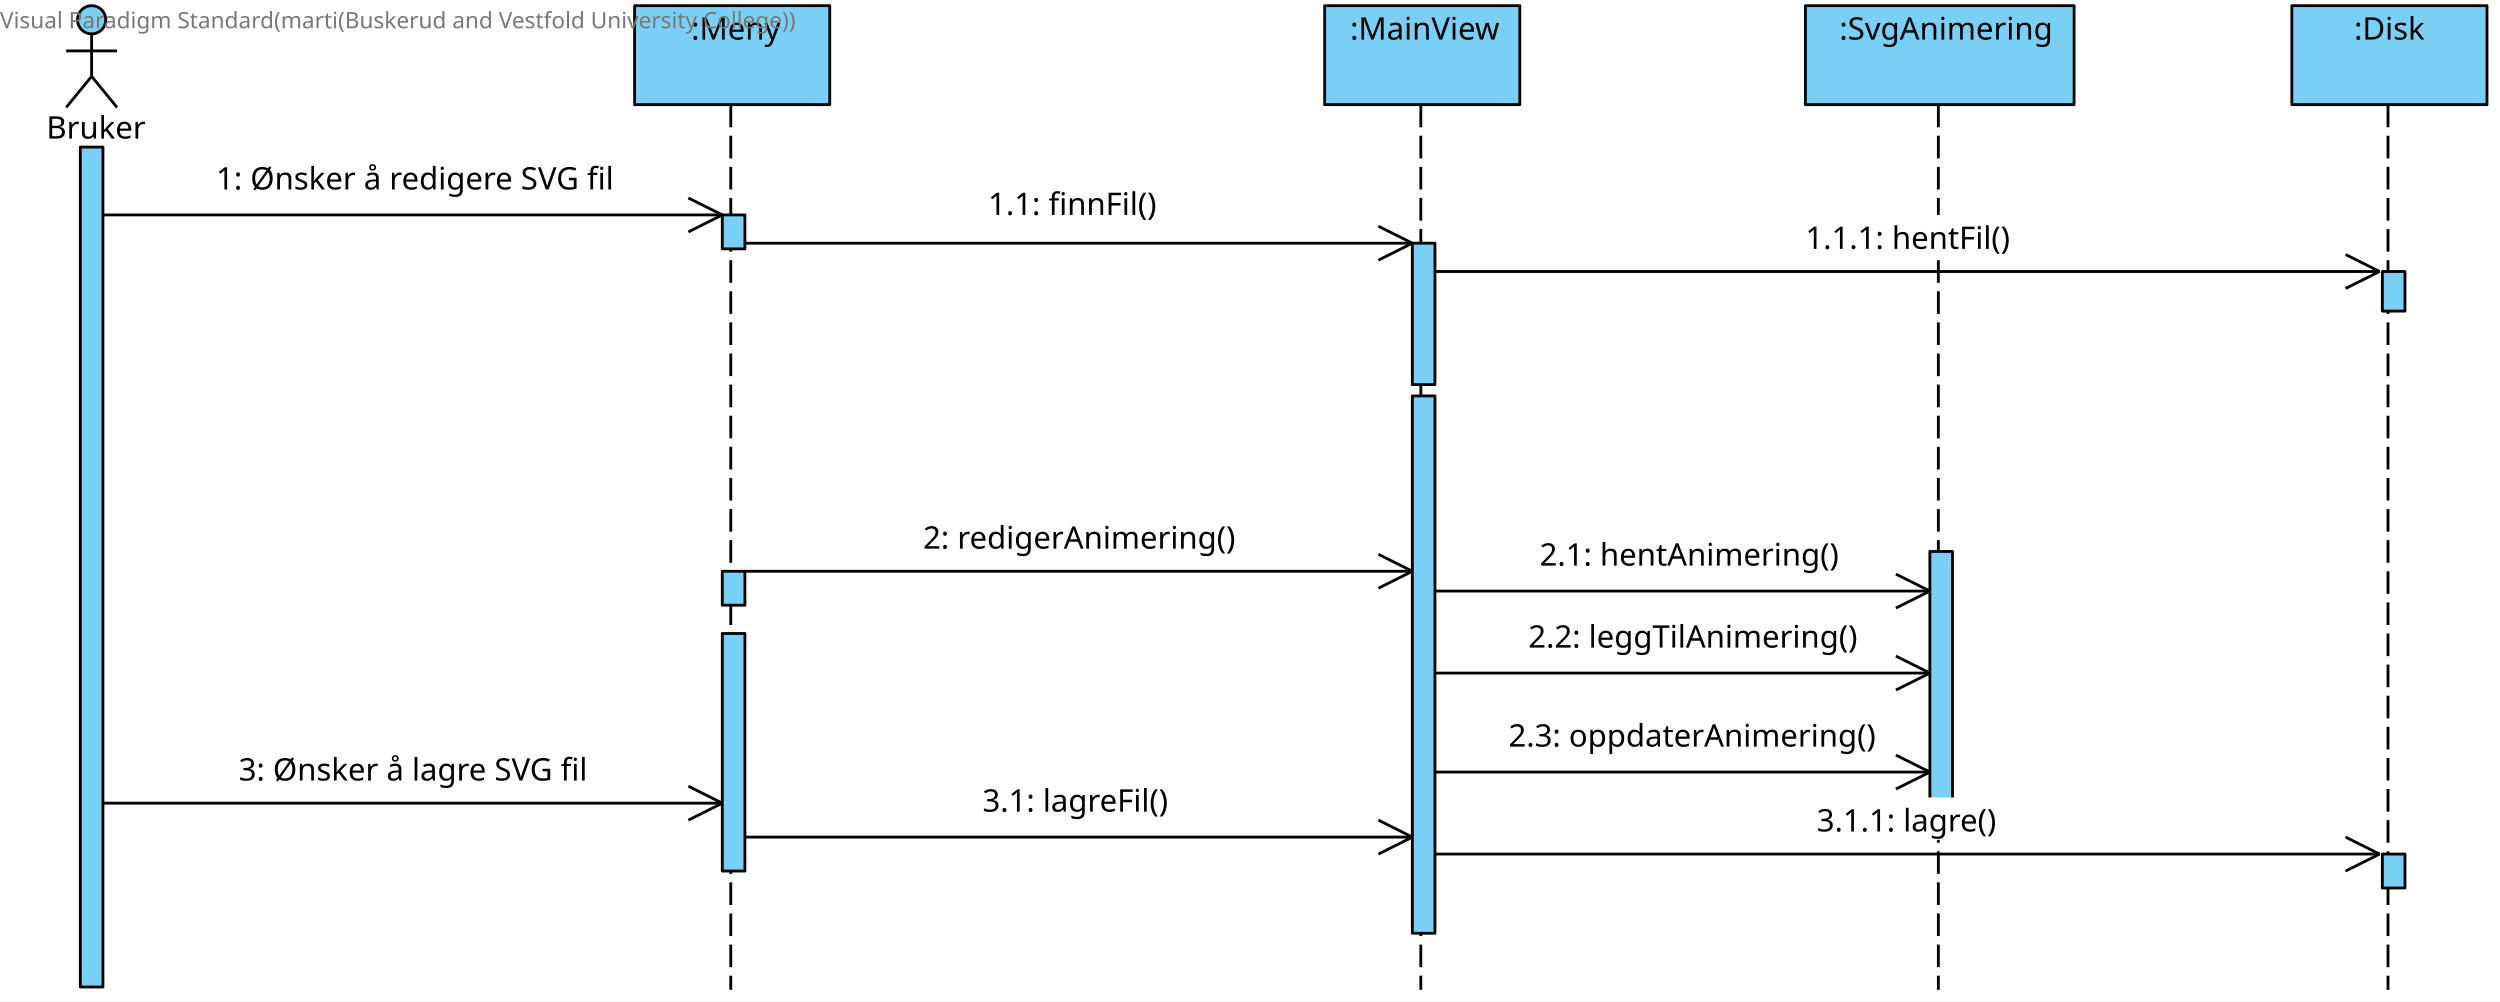
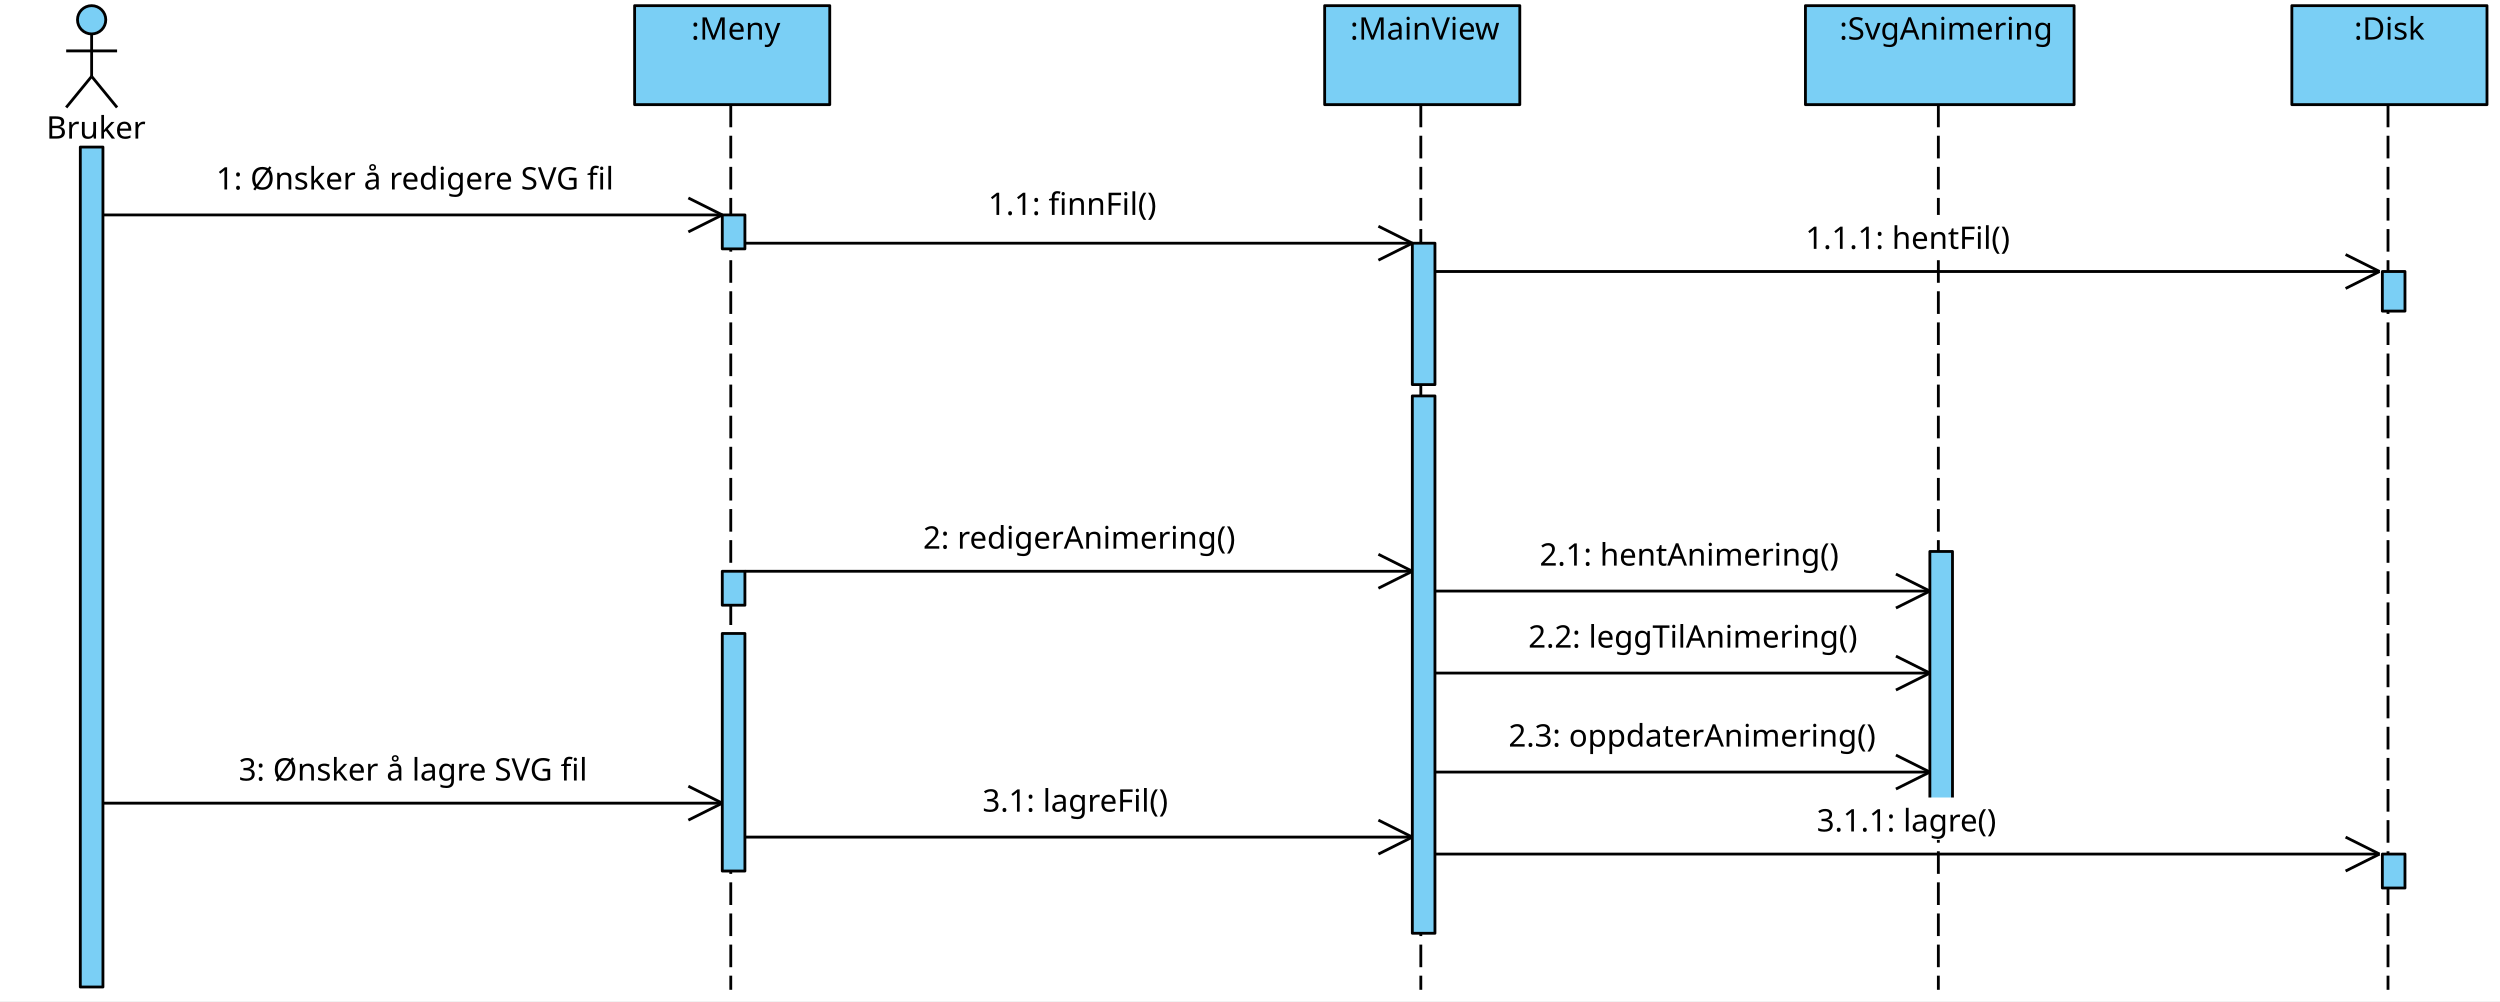
<svg xmlns="http://www.w3.org/2000/svg" fill-opacity="0" color-rendering="auto" color-interpolation="auto" text-rendering="auto" stroke="rgb(0,0,0)" stroke-linecap="square" width="884" stroke-miterlimit="10" shape-rendering="auto" stroke-opacity="0" fill="rgb(0,0,0)" stroke-dasharray="none" font-weight="normal" stroke-width="1" height="354" font-family="'Dialog'" font-style="normal" stroke-linejoin="miter" font-size="12" stroke-dashoffset="0" image-rendering="auto">
  <defs id="genericDefs" />
  <g>
    <defs id="defs1">
      <clipPath clipPathUnits="userSpaceOnUse" id="clipPath1">
        <path d="M-7 -7 L71 -7 L71 359 L-7 359 L-7 -7 Z" />
      </clipPath>
      <clipPath clipPathUnits="userSpaceOnUse" id="clipPath2">
        <path d="M-7 -7 L81 -7 L81 359 L-7 359 L-7 -7 Z" />
      </clipPath>
      <clipPath clipPathUnits="userSpaceOnUse" id="clipPath3">
        <path d="M-7 -7 L107 -7 L107 359 L-7 359 L-7 -7 Z" />
      </clipPath>
      <clipPath clipPathUnits="userSpaceOnUse" id="clipPath4">
        <path d="M-7 -7 L19 -7 L19 25 L-7 25 L-7 -7 Z" />
      </clipPath>
      <clipPath clipPathUnits="userSpaceOnUse" id="clipPath5">
        <path d="M-7 -7 L19 -7 L19 100 L-7 100 L-7 -7 Z" />
      </clipPath>
      <clipPath clipPathUnits="userSpaceOnUse" id="clipPath6">
        <path d="M-7 -7 L19 -7 L19 23 L-7 23 L-7 -7 Z" />
      </clipPath>
      <clipPath clipPathUnits="userSpaceOnUse" id="clipPath7">
        <path d="M-7 -7 L19 -7 L19 201 L-7 201 L-7 -7 Z" />
      </clipPath>
      <clipPath clipPathUnits="userSpaceOnUse" id="clipPath8">
        <path d="M-7 -7 L19 -7 L19 95 L-7 95 L-7 -7 Z" />
      </clipPath>
      <clipPath clipPathUnits="userSpaceOnUse" id="clipPath9">
        <path d="M-7 -7 L19 -7 L19 61 L-7 61 L-7 -7 Z" />
      </clipPath>
      <clipPath clipPathUnits="userSpaceOnUse" id="clipPath10">
        <path d="M-70 -15 L140 -15 L140 30 L-70 30 L-70 -15 Z" />
      </clipPath>
      <clipPath clipPathUnits="userSpaceOnUse" id="clipPath11">
        <path d="M-53 -15 L106 -15 L106 30 L-53 30 L-53 -15 Z" />
      </clipPath>
      <clipPath clipPathUnits="userSpaceOnUse" id="clipPath12">
        <path d="M-96 -15 L192 -15 L192 30 L-96 30 L-96 -15 Z" />
      </clipPath>
      <clipPath clipPathUnits="userSpaceOnUse" id="clipPath13">
        <path d="M-0 0 L320 0 L320 84 L-0 84 L-0 0 Z" />
      </clipPath>
      <clipPath clipPathUnits="userSpaceOnUse" id="clipPath14">
        <path d="M196 18 L196 34 L117 34 L117 18 ZM-0 0 L-0 9 L2 9 L2 24 L-0 24 L-0 84 L320 84 L320 0 Z" />
      </clipPath>
      <clipPath clipPathUnits="userSpaceOnUse" id="clipPath15">
        <path d="M-0 0 L418 0 L418 84 L-0 84 L-0 0 Z" />
      </clipPath>
      <clipPath clipPathUnits="userSpaceOnUse" id="clipPath16">
        <path d="M252 20 L252 35 L161 35 L161 20 ZM-0 0 L-0 84 L418 84 L418 0 Z" />
      </clipPath>
      <clipPath clipPathUnits="userSpaceOnUse" id="clipPath17">
        <path d="M218 20 L218 35 L94 35 L94 20 ZM-0 0 L-0 84 L320 84 L320 70 L307 70 L307 55 L320 55 L320 41 L311 41 L311 26 L320 26 L320 0 Z" />
      </clipPath>
      <clipPath clipPathUnits="userSpaceOnUse" id="clipPath18">
        <path d="M-0 0 L259 0 L259 84 L-0 84 L-0 0 Z" />
      </clipPath>
      <clipPath clipPathUnits="userSpaceOnUse" id="clipPath19">
        <path d="M187 19 L187 34 L67 34 L67 19 ZM194 48 L194 63 L63 63 L63 48 ZM-0 0 L-0 84 L56 84 L56 83 L199 83 L199 84 L259 84 L259 0 Z" />
      </clipPath>
      <clipPath clipPathUnits="userSpaceOnUse" id="clipPath20">
        <path d="M194 19 L194 34 L63 34 L63 19 ZM199 54 L199 69 L56 69 L56 54 ZM-0 0 L-0 84 L259 84 L259 0 L187 0 L187 5 L67 5 L67 0 Z" />
      </clipPath>
      <clipPath clipPathUnits="userSpaceOnUse" id="clipPath21">
        <path d="M199 19 L199 34 L56 34 L56 19 ZM249 49 L249 64 L166 64 L166 49 ZM-0 0 L-0 84 L259 84 L259 0 Z" />
      </clipPath>
      <clipPath clipPathUnits="userSpaceOnUse" id="clipPath22">
        <path d="M199 19 L199 34 L114 34 L114 19 ZM-0 0 L-0 84 L320 84 L320 11 L300 11 L300 0 Z" />
      </clipPath>
      <clipPath clipPathUnits="userSpaceOnUse" id="clipPath23">
        <path d="M249 20 L249 35 L166 35 L166 20 ZM-0 0 L-0 84 L418 84 L418 0 L199 0 L199 5 L56 5 L56 0 Z" />
      </clipPath>
      <clipPath clipPathUnits="userSpaceOnUse" id="clipPath24">
        <path d="M0 0 L303 0 L303 84 L0 84 L0 0 Z" />
      </clipPath>
      <clipPath clipPathUnits="userSpaceOnUse" id="clipPath25">
        <path d="M63 1 L63 16 L10 16 L10 1 ZM229 19 L229 34 L70 34 L70 19 ZM0 0 L0 84 L303 84 L303 0 Z" />
      </clipPath>
      <clipPath clipPathUnits="userSpaceOnUse" id="clipPath26">
        <path d="M221 20 L221 35 L78 35 L78 20 ZM0 0 L0 84 L303 84 L303 0 Z" />
      </clipPath>
      <clipPath clipPathUnits="userSpaceOnUse" id="clipPath27">
        <path d="M-143 -15 L286 -15 L286 30 L-143 30 L-143 -15 Z" />
      </clipPath>
      <clipPath clipPathUnits="userSpaceOnUse" id="clipPath28">
        <path d="M-159 -15 L318 -15 L318 30 L-159 30 L-159 -15 Z" />
      </clipPath>
      <clipPath clipPathUnits="userSpaceOnUse" id="clipPath29">
        <path d="M-83 -15 L166 -15 L166 30 L-83 30 L-83 -15 Z" />
      </clipPath>
      <clipPath clipPathUnits="userSpaceOnUse" id="clipPath30">
        <path d="M-85 -15 L170 -15 L170 30 L-85 30 L-85 -15 Z" />
      </clipPath>
      <clipPath clipPathUnits="userSpaceOnUse" id="clipPath31">
        <path d="M-131 -15 L262 -15 L262 30 L-131 30 L-131 -15 Z" />
      </clipPath>
      <clipPath clipPathUnits="userSpaceOnUse" id="clipPath32">
        <path d="M-120 -15 L240 -15 L240 30 L-120 30 L-120 -15 Z" />
      </clipPath>
      <clipPath clipPathUnits="userSpaceOnUse" id="clipPath33">
        <path d="M-124 -15 L248 -15 L248 30 L-124 30 L-124 -15 Z" />
      </clipPath>
      <clipPath clipPathUnits="userSpaceOnUse" id="clipPath34">
        <path d="M-91 -15 L182 -15 L182 30 L-91 30 L-91 -15 Z" />
      </clipPath>
      <clipPath clipPathUnits="userSpaceOnUse" id="clipPath35">
        <path d="M-79 -16 L158 -16 L158 32 L-79 32 L-79 -16 Z" />
      </clipPath>
    </defs>
    <g fill="white" text-rendering="geometricPrecision" fill-opacity="1" stroke-opacity="1" stroke="white">
      <rect x="0" width="884" height="354" y="0" stroke="none" />
    </g>
    <g font-size="11" transform="translate(2.4,2)" fill-opacity="1" fill="rgb(122,207,245)" text-rendering="geometricPrecision" image-rendering="optimizeQuality" font-family="sans-serif" stroke="rgb(122,207,245)" stroke-opacity="1">
      <circle r="5" clip-path="url(#clipPath1)" cx="30" cy="5" stroke="none" />
      <rect x="26" width="8" height="297" y="50" clip-path="url(#clipPath1)" stroke="none" />
    </g>
    <g stroke-linecap="butt" font-size="11" transform="translate(2.4,2)" fill-opacity="1" fill="black" text-rendering="geometricPrecision" image-rendering="optimizeQuality" font-family="sans-serif" stroke-linejoin="round" stroke="black" stroke-opacity="1" stroke-miterlimit="0">
      <circle fill="none" r="5" clip-path="url(#clipPath1)" cx="30" cy="5" />
      <rect fill="none" x="26" width="8" height="297" y="50" clip-path="url(#clipPath1)" />
      <line y2="25" fill="none" x1="30" clip-path="url(#clipPath1)" x2="30" y1="10" />
      <line y2="36" fill="none" x1="30" clip-path="url(#clipPath1)" x2="21" y1="25" />
      <line y2="36" fill="none" x1="30" clip-path="url(#clipPath1)" x2="39" y1="25" />
      <line y2="16" fill="none" x1="21" clip-path="url(#clipPath1)" x2="39" y1="16" />
    </g>
    <g font-size="11" transform="translate(468.4,2)" fill-opacity="1" fill="rgb(122,207,245)" text-rendering="geometricPrecision" image-rendering="optimizeQuality" font-family="sans-serif" stroke="rgb(122,207,245)" stroke-opacity="1">
      <rect x="0" width="69" height="35" y="0" clip-path="url(#clipPath2)" stroke="none" />
    </g>
    <g stroke-linecap="butt" font-size="11" transform="translate(468.4,2)" fill-opacity="1" fill="black" text-rendering="geometricPrecision" image-rendering="optimizeQuality" font-family="sans-serif" stroke-linejoin="round" stroke="black" stroke-opacity="1" stroke-miterlimit="0">
      <rect fill="none" x="0" width="69" height="35" y="0" clip-path="url(#clipPath2)" />
      <line clip-path="url(#clipPath2)" fill="none" x1="34" x2="34" y1="35" y2="348" stroke-linejoin="bevel" stroke-dasharray="8,3" />
    </g>
    <g font-size="11" transform="translate(810.4,2)" fill-opacity="1" fill="rgb(122,207,245)" text-rendering="geometricPrecision" image-rendering="optimizeQuality" font-family="sans-serif" stroke="rgb(122,207,245)" stroke-opacity="1">
      <rect x="0" width="69" height="35" y="0" clip-path="url(#clipPath2)" stroke="none" />
    </g>
    <g stroke-linecap="butt" font-size="11" transform="translate(810.4,2)" fill-opacity="1" fill="black" text-rendering="geometricPrecision" image-rendering="optimizeQuality" font-family="sans-serif" stroke-linejoin="round" stroke="black" stroke-opacity="1" stroke-miterlimit="0">
      <rect fill="none" x="0" width="69" height="35" y="0" clip-path="url(#clipPath2)" />
      <line clip-path="url(#clipPath2)" fill="none" x1="34" x2="34" y1="35" y2="348" stroke-linejoin="bevel" stroke-dasharray="8,3" />
    </g>
    <g font-size="11" transform="translate(638.4,2)" fill-opacity="1" fill="rgb(122,207,245)" text-rendering="geometricPrecision" image-rendering="optimizeQuality" font-family="sans-serif" stroke="rgb(122,207,245)" stroke-opacity="1">
      <rect x="0" width="95" height="35" y="0" clip-path="url(#clipPath3)" stroke="none" />
    </g>
    <g stroke-linecap="butt" font-size="11" transform="translate(638.4,2)" fill-opacity="1" fill="black" text-rendering="geometricPrecision" image-rendering="optimizeQuality" font-family="sans-serif" stroke-linejoin="round" stroke="black" stroke-opacity="1" stroke-miterlimit="0">
      <rect fill="none" x="0" width="95" height="35" y="0" clip-path="url(#clipPath3)" />
      <line clip-path="url(#clipPath3)" fill="none" x1="47" x2="47" y1="35" y2="348" stroke-linejoin="bevel" stroke-dasharray="8,3" />
    </g>
    <g font-size="11" transform="translate(842.4,96)" fill-opacity="1" fill="rgb(122,207,245)" text-rendering="geometricPrecision" image-rendering="optimizeQuality" font-family="sans-serif" stroke="rgb(122,207,245)" stroke-opacity="1">
      <rect x="0" width="8" height="14" y="0" clip-path="url(#clipPath4)" stroke="none" />
    </g>
    <g stroke-linecap="butt" font-size="11" transform="translate(842.4,96)" fill-opacity="1" fill="black" text-rendering="geometricPrecision" image-rendering="optimizeQuality" font-family="sans-serif" stroke-linejoin="round" stroke="black" stroke-opacity="1" stroke-miterlimit="0">
      <rect fill="none" x="0" width="8" height="14" y="0" clip-path="url(#clipPath4)" />
    </g>
    <g font-size="11" transform="translate(682.4,195)" fill-opacity="1" fill="rgb(122,207,245)" text-rendering="geometricPrecision" image-rendering="optimizeQuality" font-family="sans-serif" stroke="rgb(122,207,245)" stroke-opacity="1">
      <rect x="0" width="8" height="89" y="0" clip-path="url(#clipPath5)" stroke="none" />
    </g>
    <g stroke-linecap="butt" font-size="11" transform="translate(682.4,195)" fill-opacity="1" fill="black" text-rendering="geometricPrecision" image-rendering="optimizeQuality" font-family="sans-serif" stroke-linejoin="round" stroke="black" stroke-opacity="1" stroke-miterlimit="0">
      <rect fill="none" x="0" width="8" height="89" y="0" clip-path="url(#clipPath5)" />
    </g>
    <g font-size="11" transform="translate(842.4,302)" fill-opacity="1" fill="rgb(122,207,245)" text-rendering="geometricPrecision" image-rendering="optimizeQuality" font-family="sans-serif" stroke="rgb(122,207,245)" stroke-opacity="1">
      <rect x="0" width="8" height="12" y="0" clip-path="url(#clipPath6)" stroke="none" />
    </g>
    <g stroke-linecap="butt" font-size="11" transform="translate(842.4,302)" fill-opacity="1" fill="black" text-rendering="geometricPrecision" image-rendering="optimizeQuality" font-family="sans-serif" stroke-linejoin="round" stroke="black" stroke-opacity="1" stroke-miterlimit="0">
      <rect fill="none" x="0" width="8" height="12" y="0" clip-path="url(#clipPath6)" />
    </g>
    <g font-size="11" transform="translate(224.4,2)" fill-opacity="1" fill="rgb(122,207,245)" text-rendering="geometricPrecision" image-rendering="optimizeQuality" font-family="sans-serif" stroke="rgb(122,207,245)" stroke-opacity="1">
      <rect x="0" width="69" height="35" y="0" clip-path="url(#clipPath2)" stroke="none" />
    </g>
    <g stroke-linecap="butt" font-size="11" transform="translate(224.4,2)" fill-opacity="1" fill="black" text-rendering="geometricPrecision" image-rendering="optimizeQuality" font-family="sans-serif" stroke-linejoin="round" stroke="black" stroke-opacity="1" stroke-miterlimit="0">
      <rect fill="none" x="0" width="69" height="35" y="0" clip-path="url(#clipPath2)" />
      <line clip-path="url(#clipPath2)" fill="none" x1="34" x2="34" y1="35" y2="348" stroke-linejoin="bevel" stroke-dasharray="8,3" />
    </g>
    <g font-size="11" transform="translate(499.4,140)" fill-opacity="1" fill="rgb(122,207,245)" text-rendering="geometricPrecision" image-rendering="optimizeQuality" font-family="sans-serif" stroke="rgb(122,207,245)" stroke-opacity="1">
      <rect x="0" width="8" height="190" y="0" clip-path="url(#clipPath7)" stroke="none" />
    </g>
    <g stroke-linecap="butt" font-size="11" transform="translate(499.4,140)" fill-opacity="1" fill="black" text-rendering="geometricPrecision" image-rendering="optimizeQuality" font-family="sans-serif" stroke-linejoin="round" stroke="black" stroke-opacity="1" stroke-miterlimit="0">
      <rect fill="none" x="0" width="8" height="190" y="0" clip-path="url(#clipPath7)" />
    </g>
    <g font-size="11" transform="translate(255.4,76)" fill-opacity="1" fill="rgb(122,207,245)" text-rendering="geometricPrecision" image-rendering="optimizeQuality" font-family="sans-serif" stroke="rgb(122,207,245)" stroke-opacity="1">
      <rect x="0" width="8" height="12" y="0" clip-path="url(#clipPath6)" stroke="none" />
    </g>
    <g stroke-linecap="butt" font-size="11" transform="translate(255.4,76)" fill-opacity="1" fill="black" text-rendering="geometricPrecision" image-rendering="optimizeQuality" font-family="sans-serif" stroke-linejoin="round" stroke="black" stroke-opacity="1" stroke-miterlimit="0">
      <rect fill="none" x="0" width="8" height="12" y="0" clip-path="url(#clipPath6)" />
    </g>
    <g font-size="11" transform="translate(255.4,202)" fill-opacity="1" fill="rgb(122,207,245)" text-rendering="geometricPrecision" image-rendering="optimizeQuality" font-family="sans-serif" stroke="rgb(122,207,245)" stroke-opacity="1">
      <rect x="0" width="8" height="12" y="0" clip-path="url(#clipPath6)" stroke="none" />
    </g>
    <g stroke-linecap="butt" font-size="11" transform="translate(255.4,202)" fill-opacity="1" fill="black" text-rendering="geometricPrecision" image-rendering="optimizeQuality" font-family="sans-serif" stroke-linejoin="round" stroke="black" stroke-opacity="1" stroke-miterlimit="0">
      <rect fill="none" x="0" width="8" height="12" y="0" clip-path="url(#clipPath6)" />
    </g>
    <g font-size="11" transform="translate(255.4,224)" fill-opacity="1" fill="rgb(122,207,245)" text-rendering="geometricPrecision" image-rendering="optimizeQuality" font-family="sans-serif" stroke="rgb(122,207,245)" stroke-opacity="1">
      <rect x="0" width="8" height="84" y="0" clip-path="url(#clipPath8)" stroke="none" />
    </g>
    <g stroke-linecap="butt" font-size="11" transform="translate(255.4,224)" fill-opacity="1" fill="black" text-rendering="geometricPrecision" image-rendering="optimizeQuality" font-family="sans-serif" stroke-linejoin="round" stroke="black" stroke-opacity="1" stroke-miterlimit="0">
      <rect fill="none" x="0" width="8" height="84" y="0" clip-path="url(#clipPath8)" />
    </g>
    <g font-size="11" transform="translate(499.4,86)" fill-opacity="1" fill="rgb(122,207,245)" text-rendering="geometricPrecision" image-rendering="optimizeQuality" font-family="sans-serif" stroke="rgb(122,207,245)" stroke-opacity="1">
      <rect x="0" width="8" height="50" y="0" clip-path="url(#clipPath9)" stroke="none" />
    </g>
    <g stroke-linecap="butt" font-size="11" transform="translate(499.4,86)" fill-opacity="1" fill="black" text-rendering="geometricPrecision" image-rendering="optimizeQuality" font-family="sans-serif" stroke-linejoin="round" stroke="black" stroke-opacity="1" stroke-miterlimit="0">
      <rect fill="none" x="0" width="8" height="50" y="0" clip-path="url(#clipPath9)" />
    </g>
    <g font-size="11" transform="translate(224.4,2)" fill-opacity="1" fill="black" text-rendering="geometricPrecision" image-rendering="optimizeQuality" font-family="sans-serif" stroke="black" stroke-opacity="1">
      <text x="20" xml:space="preserve" y="12" clip-path="url(#clipPath10)" stroke="none">:Meny</text>
    </g>
    <g font-size="11" transform="translate(6.4,37)" fill-opacity="1" fill="black" text-rendering="geometricPrecision" image-rendering="optimizeQuality" font-family="sans-serif" stroke="black" stroke-opacity="1">
      <text x="10" xml:space="preserve" y="12" clip-path="url(#clipPath11)" stroke="none">Bruker</text>
    </g>
    <g font-size="11" transform="translate(468.4,2)" fill-opacity="1" fill="black" text-rendering="geometricPrecision" image-rendering="optimizeQuality" font-family="sans-serif" stroke="black" stroke-opacity="1">
      <text x="9" xml:space="preserve" y="12" clip-path="url(#clipPath10)" stroke="none">:MainView</text>
    </g>
    <g font-size="11" transform="translate(810.4,2)" fill-opacity="1" fill="black" text-rendering="geometricPrecision" image-rendering="optimizeQuality" font-family="sans-serif" stroke="black" stroke-opacity="1">
      <text x="22" xml:space="preserve" y="12" clip-path="url(#clipPath10)" stroke="none">:Disk</text>
    </g>
    <g font-size="11" transform="translate(638.4,2)" fill-opacity="1" fill="black" text-rendering="geometricPrecision" image-rendering="optimizeQuality" font-family="sans-serif" stroke="black" stroke-opacity="1">
      <text x="12" xml:space="preserve" y="12" clip-path="url(#clipPath12)" stroke="none">:SvgAnimering</text>
    </g>
    <g stroke-linecap="butt" font-size="11" transform="translate(223.4,46)" fill-opacity="1" fill="black" text-rendering="geometricPrecision" image-rendering="optimizeQuality" font-family="sans-serif" stroke-linejoin="round" stroke="black" stroke-opacity="1">
      <line y2="40" fill="none" x1="40" clip-path="url(#clipPath14)" x2="276" y1="40" />
      <line y2="34" fill="none" x1="276" clip-path="url(#clipPath14)" x2="264" y1="40" />
      <line y2="46" fill="none" x1="276" clip-path="url(#clipPath14)" x2="264" y1="40" />
    </g>
    <g stroke-linecap="butt" font-size="11" transform="translate(467.4,56)" fill-opacity="1" fill="black" text-rendering="geometricPrecision" image-rendering="optimizeQuality" font-family="sans-serif" stroke-linejoin="round" stroke="black" stroke-opacity="1">
      <line y2="40" fill="none" x1="40" clip-path="url(#clipPath16)" x2="374" y1="40" />
      <line y2="34" fill="none" x1="374" clip-path="url(#clipPath16)" x2="362" y1="40" />
      <line y2="46" fill="none" x1="374" clip-path="url(#clipPath16)" x2="362" y1="40" />
    </g>
    <g stroke-linecap="butt" font-size="11" transform="translate(223.4,162)" fill-opacity="1" fill="black" text-rendering="geometricPrecision" image-rendering="optimizeQuality" font-family="sans-serif" stroke-linejoin="round" stroke="black" stroke-opacity="1">
      <line y2="40" fill="none" x1="40" clip-path="url(#clipPath17)" x2="276" y1="40" />
      <line y2="34" fill="none" x1="276" clip-path="url(#clipPath17)" x2="264" y1="40" />
      <line y2="46" fill="none" x1="276" clip-path="url(#clipPath17)" x2="264" y1="40" />
    </g>
    <g stroke-linecap="butt" font-size="11" transform="translate(467.4,169)" fill-opacity="1" fill="black" text-rendering="geometricPrecision" image-rendering="optimizeQuality" font-family="sans-serif" stroke-linejoin="round" stroke="black" stroke-opacity="1">
      <line y2="40" fill="none" x1="40" clip-path="url(#clipPath19)" x2="215" y1="40" />
      <line y2="34" fill="none" x1="215" clip-path="url(#clipPath19)" x2="203" y1="40" />
      <line y2="46" fill="none" x1="215" clip-path="url(#clipPath19)" x2="203" y1="40" />
    </g>
    <g stroke-linecap="butt" font-size="11" transform="translate(467.4,198)" fill-opacity="1" fill="black" text-rendering="geometricPrecision" image-rendering="optimizeQuality" font-family="sans-serif" stroke-linejoin="round" stroke="black" stroke-opacity="1">
      <line y2="40" fill="none" x1="40" clip-path="url(#clipPath20)" x2="215" y1="40" />
      <line y2="34" fill="none" x1="215" clip-path="url(#clipPath20)" x2="203" y1="40" />
      <line y2="46" fill="none" x1="215" clip-path="url(#clipPath20)" x2="203" y1="40" />
    </g>
    <g stroke-linecap="butt" font-size="11" transform="translate(467.4,233)" fill-opacity="1" fill="black" text-rendering="geometricPrecision" image-rendering="optimizeQuality" font-family="sans-serif" stroke-linejoin="round" stroke="black" stroke-opacity="1">
      <line y2="40" fill="none" x1="40" clip-path="url(#clipPath21)" x2="215" y1="40" />
      <line y2="34" fill="none" x1="215" clip-path="url(#clipPath21)" x2="203" y1="40" />
      <line y2="46" fill="none" x1="215" clip-path="url(#clipPath21)" x2="203" y1="40" />
    </g>
    <g stroke-linecap="butt" font-size="11" transform="translate(223.4,256)" fill-opacity="1" fill="black" text-rendering="geometricPrecision" image-rendering="optimizeQuality" font-family="sans-serif" stroke-linejoin="round" stroke="black" stroke-opacity="1">
      <line y2="40" fill="none" x1="40" clip-path="url(#clipPath22)" x2="276" y1="40" />
      <line y2="34" fill="none" x1="276" clip-path="url(#clipPath22)" x2="264" y1="40" />
      <line y2="46" fill="none" x1="276" clip-path="url(#clipPath22)" x2="264" y1="40" />
    </g>
    <g stroke-linecap="butt" font-size="11" transform="translate(467.4,262)" fill-opacity="1" fill="black" text-rendering="geometricPrecision" image-rendering="optimizeQuality" font-family="sans-serif" stroke-linejoin="round" stroke="black" stroke-opacity="1">
      <line y2="40" fill="none" x1="40" clip-path="url(#clipPath23)" x2="374" y1="40" />
      <line y2="34" fill="none" x1="374" clip-path="url(#clipPath23)" x2="362" y1="40" />
      <line y2="46" fill="none" x1="374" clip-path="url(#clipPath23)" x2="362" y1="40" />
    </g>
    <g stroke-linecap="butt" font-size="11" transform="translate(-3.6,36)" fill-opacity="1" fill="black" text-rendering="geometricPrecision" image-rendering="optimizeQuality" font-family="sans-serif" stroke-linejoin="round" stroke="black" stroke-opacity="1">
      <line y2="40" fill="none" x1="40" clip-path="url(#clipPath25)" x2="259" y1="40" />
      <line y2="34" fill="none" x1="259" clip-path="url(#clipPath25)" x2="247" y1="40" />
      <line y2="46" fill="none" x1="259" clip-path="url(#clipPath25)" x2="247" y1="40" />
    </g>
    <g stroke-linecap="butt" font-size="11" transform="translate(-3.6,244)" fill-opacity="1" fill="black" text-rendering="geometricPrecision" image-rendering="optimizeQuality" font-family="sans-serif" stroke-linejoin="round" stroke="black" stroke-opacity="1">
      <line y2="40" fill="none" x1="40" clip-path="url(#clipPath26)" x2="259" y1="40" />
      <line y2="34" fill="none" x1="259" clip-path="url(#clipPath26)" x2="247" y1="40" />
      <line y2="46" fill="none" x1="259" clip-path="url(#clipPath26)" x2="247" y1="40" />
    </g>
    <g font-size="11" transform="translate(74.4,264)" fill-opacity="1" fill="white" text-rendering="geometricPrecision" image-rendering="optimizeQuality" font-family="sans-serif" stroke="white" stroke-opacity="1">
      <rect x="0" width="143" height="15" y="0" clip-path="url(#clipPath27)" stroke="none" />
      <text fill="black" x="10" xml:space="preserve" y="12" clip-path="url(#clipPath27)" stroke="none">3: Ønsker å lagre SVG fil</text>
    </g>
    <g font-size="11" transform="translate(66.4,55)" fill-opacity="1" fill="white" text-rendering="geometricPrecision" image-rendering="optimizeQuality" font-family="sans-serif" stroke="white" stroke-opacity="1">
      <rect x="0" width="159" height="15" y="0" clip-path="url(#clipPath28)" stroke="none" />
      <text fill="black" x="10" xml:space="preserve" y="12" clip-path="url(#clipPath28)" stroke="none">1: Ønsker å redigere SVG fil</text>
    </g>
    <g font-size="11" transform="translate(633.4,282)" fill-opacity="1" fill="white" text-rendering="geometricPrecision" image-rendering="optimizeQuality" font-family="sans-serif" stroke="white" stroke-opacity="1">
      <rect x="0" width="83" height="15" y="0" clip-path="url(#clipPath29)" stroke="none" />
      <text fill="black" x="9" xml:space="preserve" y="12" clip-path="url(#clipPath29)" stroke="none">3.1.1: lagre()</text>
    </g>
    <g font-size="11" transform="translate(337.4,275)" fill-opacity="1" fill="white" text-rendering="geometricPrecision" image-rendering="optimizeQuality" font-family="sans-serif" stroke="white" stroke-opacity="1">
      <rect x="0" width="85" height="15" y="0" clip-path="url(#clipPath30)" stroke="none" />
      <text fill="black" x="10" xml:space="preserve" y="12" clip-path="url(#clipPath30)" stroke="none">3.1: lagreFil()</text>
    </g>
    <g font-size="11" transform="translate(523.4,252)" fill-opacity="1" fill="white" text-rendering="geometricPrecision" image-rendering="optimizeQuality" font-family="sans-serif" stroke="white" stroke-opacity="1">
      <rect x="0" width="143" height="15" y="0" clip-path="url(#clipPath27)" stroke="none" />
      <text fill="black" x="10" xml:space="preserve" y="12" clip-path="url(#clipPath27)" stroke="none">2.3: oppdaterAnimering()</text>
    </g>
    <g font-size="11" transform="translate(530.4,217)" fill-opacity="1" fill="white" text-rendering="geometricPrecision" image-rendering="optimizeQuality" font-family="sans-serif" stroke="white" stroke-opacity="1">
      <rect x="0" width="131" height="15" y="0" clip-path="url(#clipPath31)" stroke="none" />
      <text fill="black" x="10" xml:space="preserve" y="12" clip-path="url(#clipPath31)" stroke="none">2.2: leggTilAnimering()</text>
    </g>
    <g font-size="11" transform="translate(534.4,188)" fill-opacity="1" fill="white" text-rendering="geometricPrecision" image-rendering="optimizeQuality" font-family="sans-serif" stroke="white" stroke-opacity="1">
      <rect x="0" width="120" height="15" y="0" clip-path="url(#clipPath32)" stroke="none" />
      <text fill="black" x="10" xml:space="preserve" y="12" clip-path="url(#clipPath32)" stroke="none">2.1: hentAnimering()</text>
    </g>
    <g font-size="11" transform="translate(317.4,182)" fill-opacity="1" fill="white" text-rendering="geometricPrecision" image-rendering="optimizeQuality" font-family="sans-serif" stroke="white" stroke-opacity="1">
      <rect x="0" width="124" height="15" y="0" clip-path="url(#clipPath33)" stroke="none" />
      <text fill="black" x="9" xml:space="preserve" y="12" clip-path="url(#clipPath33)" stroke="none">2: redigerAnimering()</text>
    </g>
    <g font-size="11" transform="translate(628.4,76)" fill-opacity="1" fill="white" text-rendering="geometricPrecision" image-rendering="optimizeQuality" font-family="sans-serif" stroke="white" stroke-opacity="1">
      <rect x="0" width="91" height="15" y="0" clip-path="url(#clipPath34)" stroke="none" />
      <text fill="black" x="10" xml:space="preserve" y="12" clip-path="url(#clipPath34)" stroke="none">1.1.1: hentFil()</text>
    </g>
    <g font-size="11" transform="translate(340.4,64)" fill-opacity="1" fill="white" text-rendering="geometricPrecision" image-rendering="optimizeQuality" font-family="sans-serif" stroke="white" stroke-opacity="1">
      <rect x="0" width="79" height="16" y="0" clip-path="url(#clipPath35)" stroke="none" />
      <text fill="black" x="9" xml:space="preserve" y="12" clip-path="url(#clipPath35)" stroke="none">1.1: finnFil()</text>
    </g>
-     <g font-size="8" fill-opacity="1" fill="rgb(120,120,120)" text-rendering="geometricPrecision" image-rendering="optimizeQuality" stroke="rgb(120,120,120)" stroke-opacity="1">
-       <text x="0" xml:space="preserve" y="10" stroke="none">Visual Paradigm Standard(marti(Buskerud and Vestfold University College))</text>
-     </g>
+     <g font-size="8" fill-opacity="1" fill="rgb(120,120,120)" text-rendering="geometricPrecision" image-rendering="optimizeQuality" stroke="rgb(120,120,120)" stroke-opacity="1" />
  </g>
</svg>
